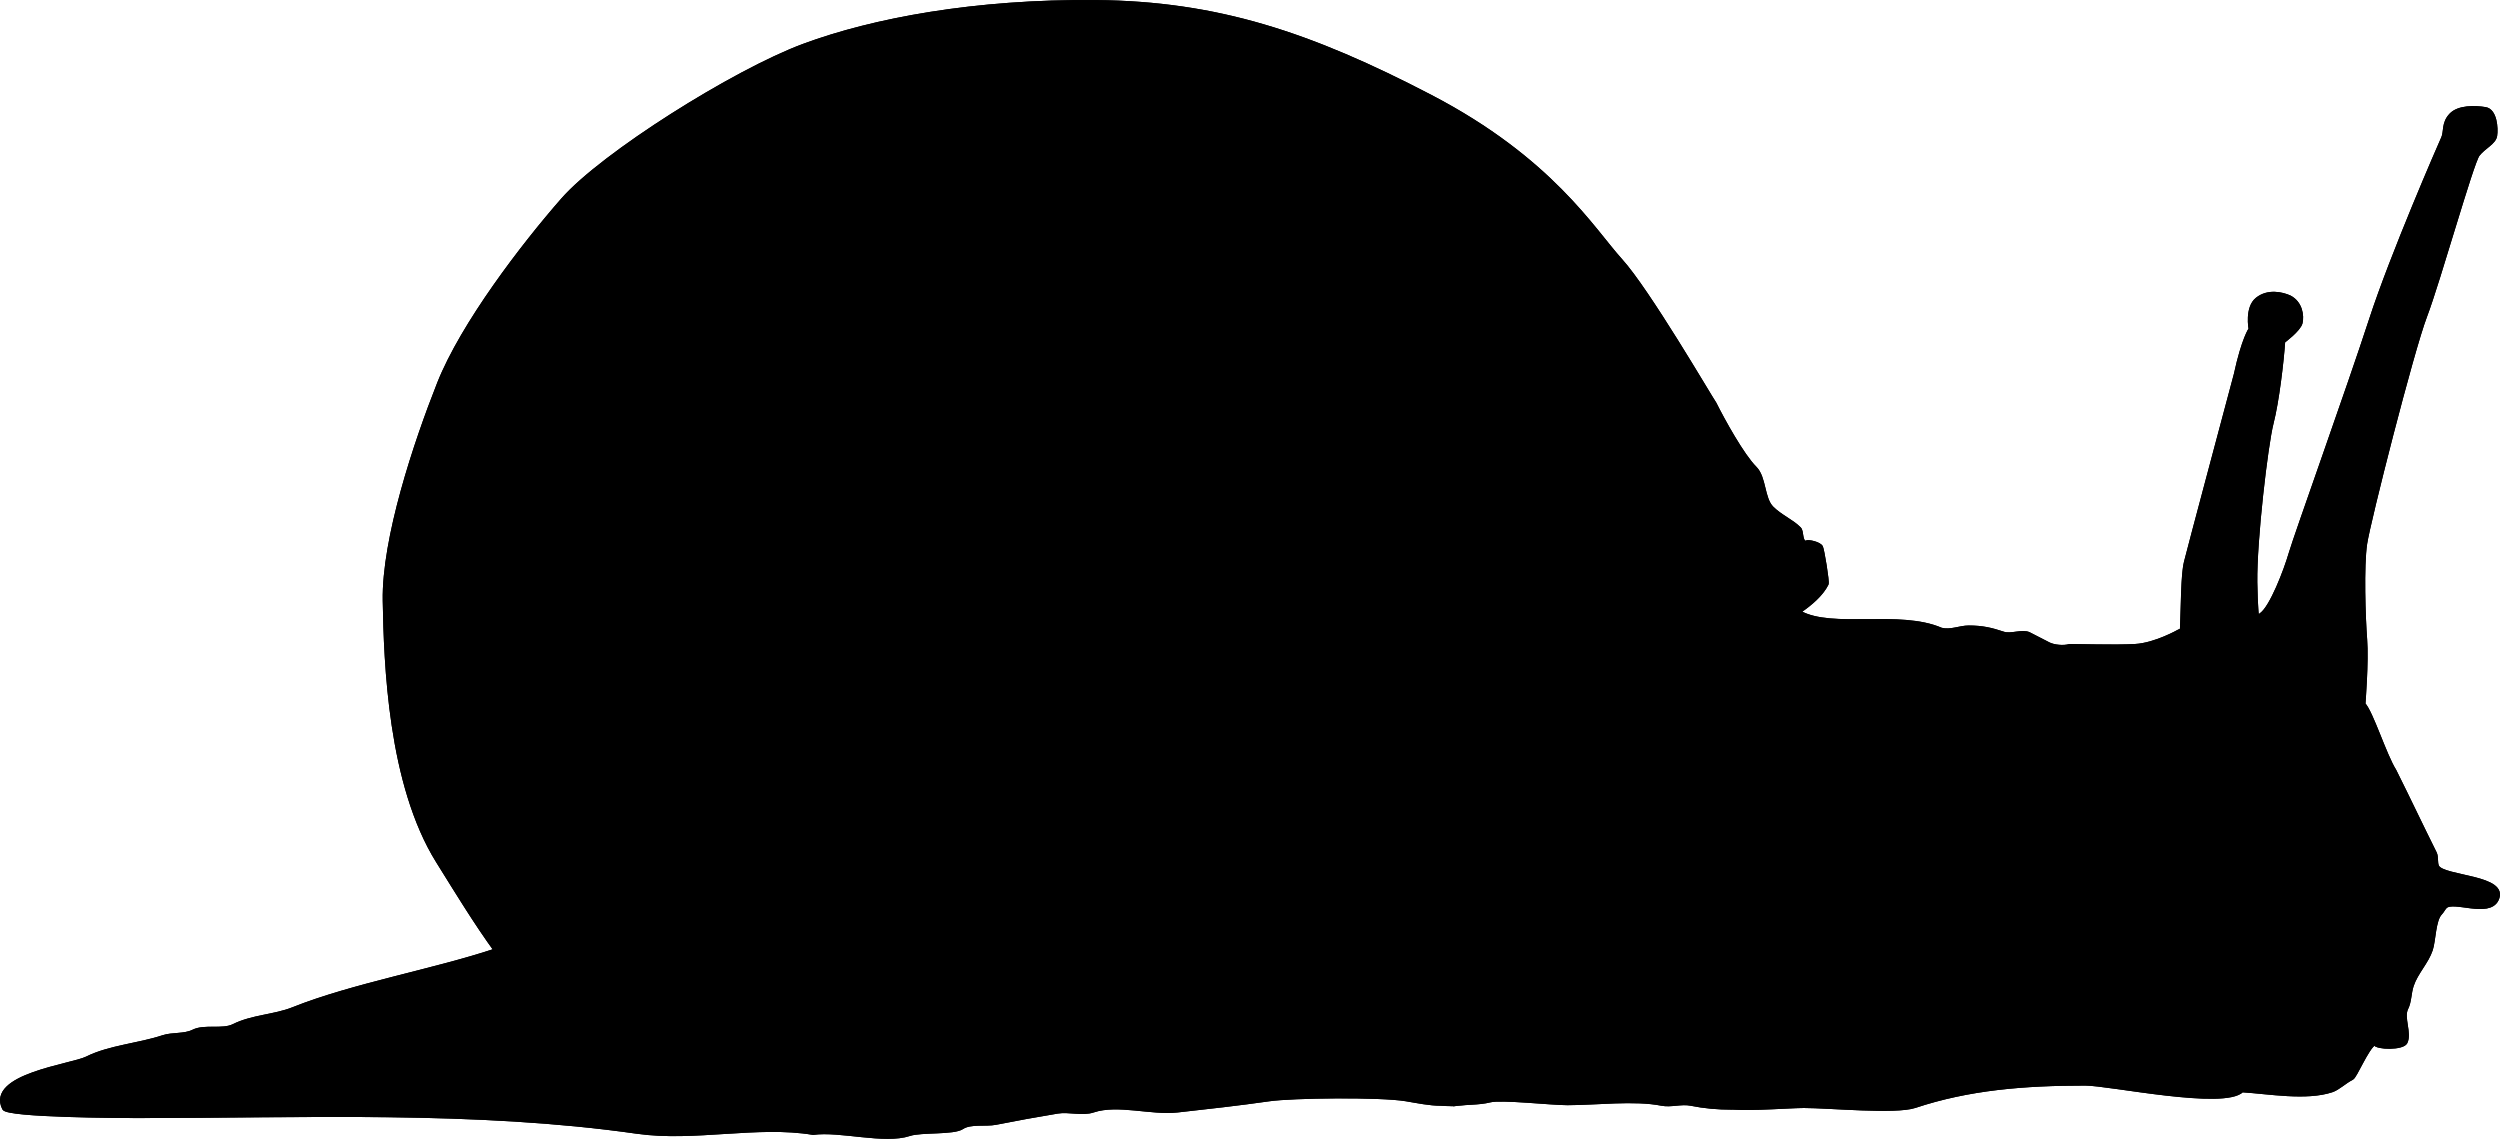
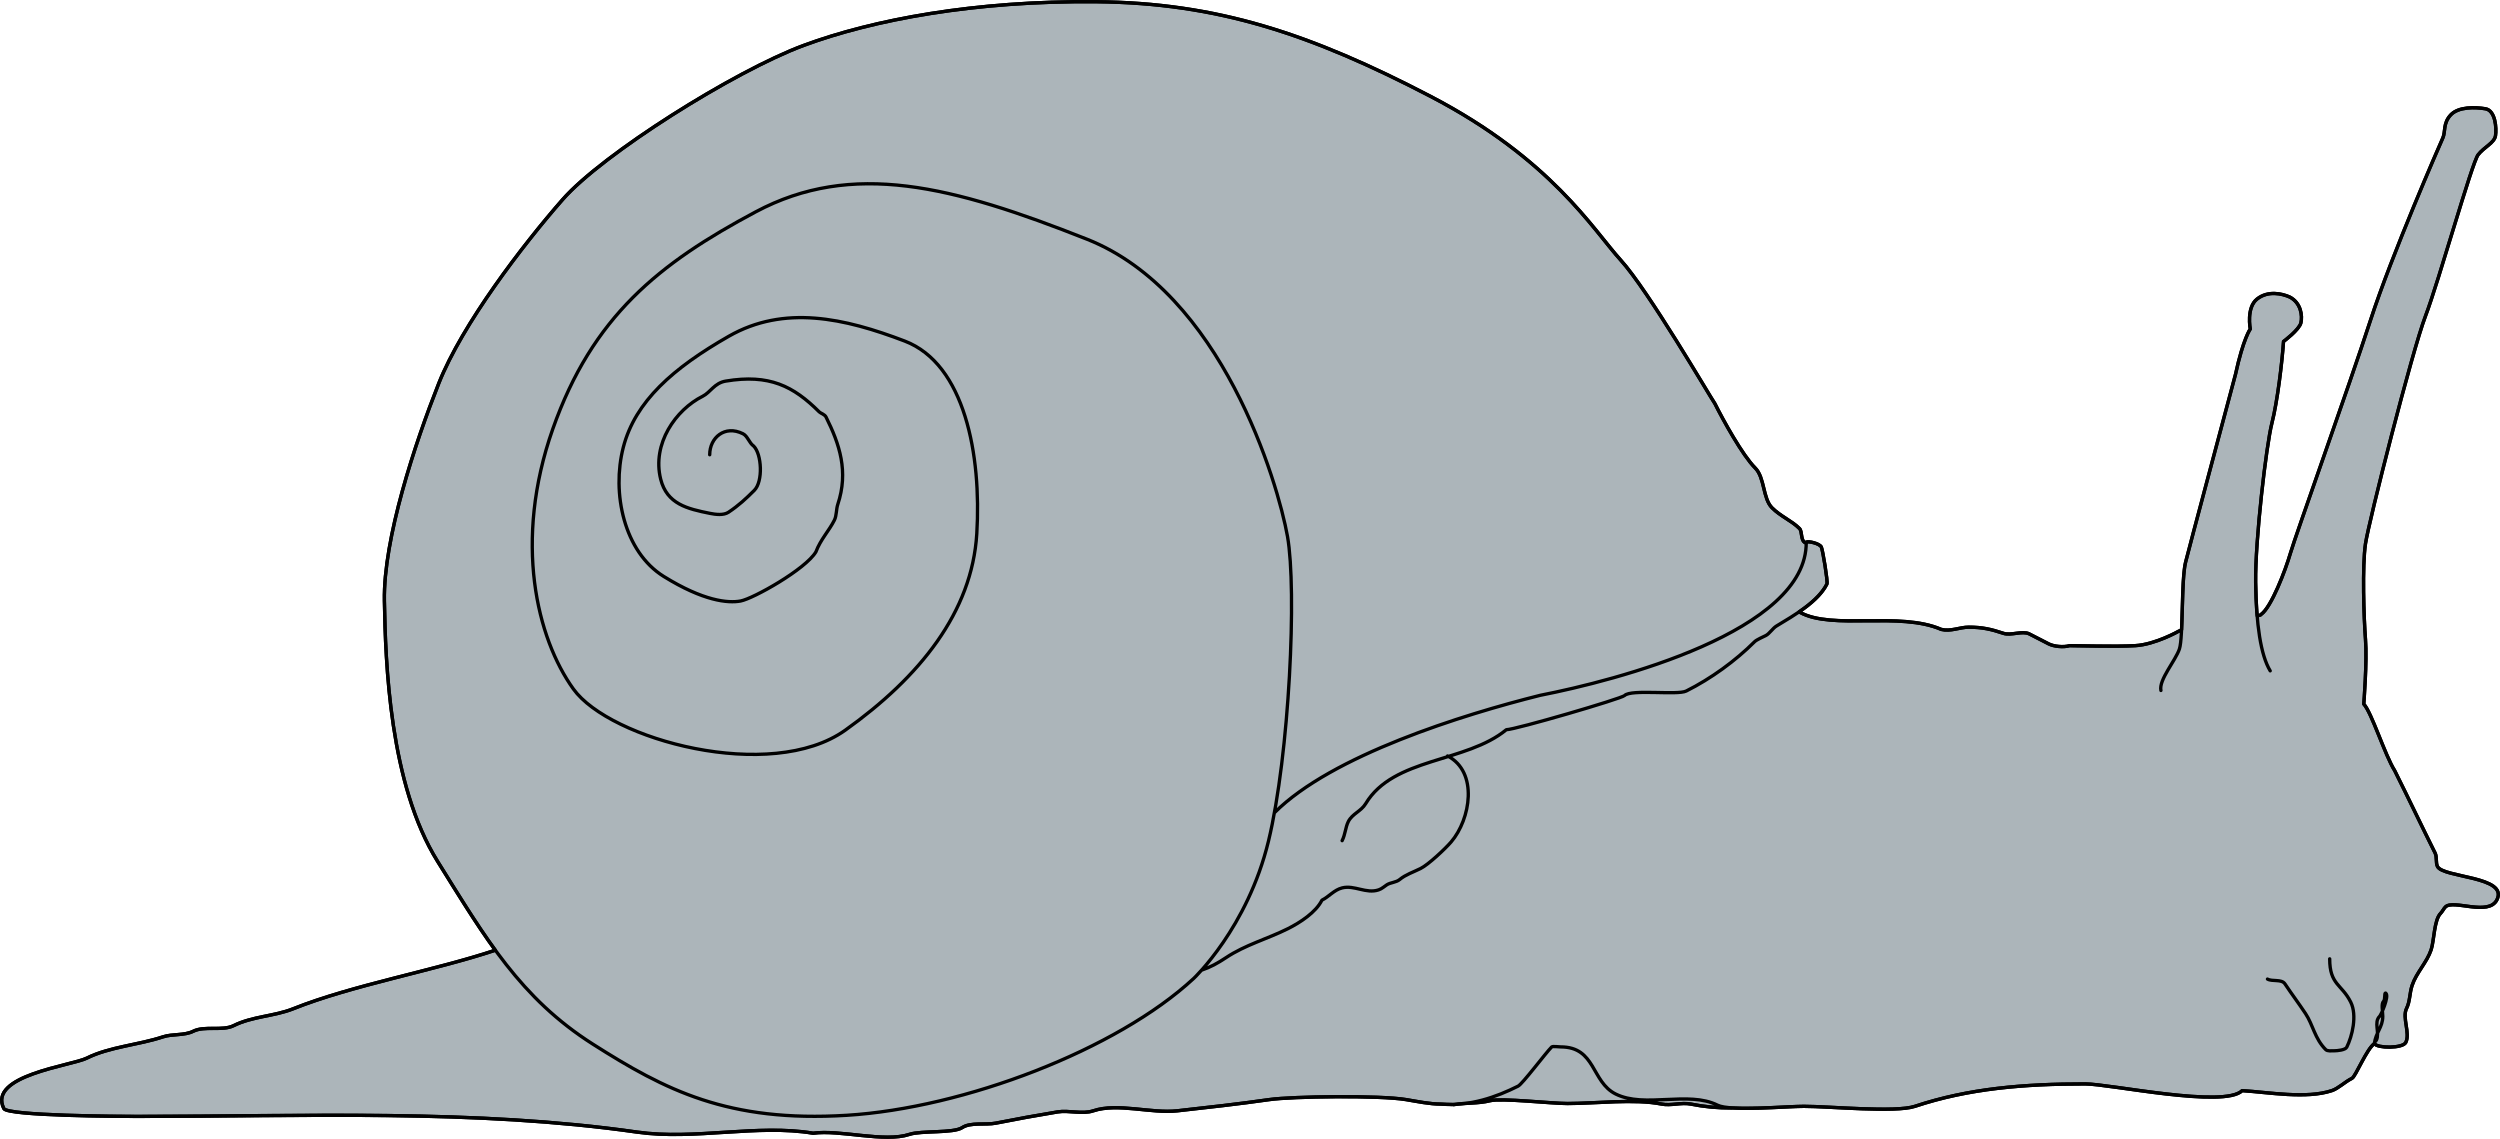
<svg xmlns="http://www.w3.org/2000/svg" version="1.1" width="210.761mm" height="96.013mm" viewBox="0 0 210.761 96.013" id="svg135">
  <defs id="defs129" />
  <g transform="translate(21.48688,-119.0751)" id="layer1">
-     <path d="m 124.625,212.483 c 1.842,0.11 4.841,-0.139 5.967,-0.139 2.14,0 7.727,0.543 9.355,0 4.53,-1.51 9.198,-1.89 14.363,-1.89 2.054,0 11.727,2.069 13.229,0.567 2.228,0.138 5.41,0.717 7.56,-10e-6 0.549,-0.183 1.08,-0.729 1.701,-1.039 0.3,-0.15 1.243,-2.498 1.89,-2.929 0.203,0.406 2.385,0.421 2.641,-0.092 0.392,-0.785 -0.322,-2.097 0.067,-2.873 0.297,-0.593 0.245,-1.27 0.468,-1.938 0.358,-1.073 1.251,-1.948 1.604,-3.007 0.258,-0.774 0.244,-2.516 0.802,-3.074 0.135,-0.135 0.266,-0.4 0.401,-0.535 0.66,-0.66 3.638,0.809 4.343,-0.601 0.993,-1.985 -4.534,-1.852 -5.011,-2.806 -0.164,-0.328 -0.029,-0.792 -0.2,-1.136 -1.088,-2.176 -2.205,-4.543 -3.408,-6.949 -0.825,-1.304 -1.935,-4.887 -2.606,-5.613 0,0 0.286,-3.6 0.145,-5.442 -0.142,-1.843 -0.283,-6.189 0,-8.079 0.283,-1.89 3.921,-16.206 5.055,-19.182 1.134,-2.977 3.921,-12.946 4.441,-13.607 0.52,-0.661 1.37,-0.992 1.465,-1.606 0.095,-0.614 0,-2.126 -0.85,-2.268 -0.85,-0.142 -2.268,-0.189 -2.929,0.52 -0.661,0.709 -0.425,1.417 -0.661,1.937 -0.236,0.52 -4.299,9.827 -6.095,15.355 -1.795,5.528 -6.331,18.19 -6.756,19.655 -0.425,1.465 -1.606,4.536 -2.457,5.15 -0.067,0.098 -0.182,0.079 -0.26,0.118 l -0.087,0.009 c -0.071,-0.856 -0.112,-1.799 -0.126,-2.82 -0.047,-3.544 0.898,-11.576 1.37,-13.418 0.472,-1.843 0.862,-5.162 0.98,-6.886 0,0 1.325,-0.982 1.465,-1.571 0.14,-0.589 0.012,-1.677 -0.933,-2.173 -0.65,-0.295 -1.843,-0.567 -2.764,0.165 -0.921,0.732 -0.573,2.528 -0.573,2.528 0,0 -0.588,0.796 -1.246,3.827 -0.992,3.733 -3.827,14.316 -4.205,15.828 -0.269,1.077 -0.251,3.832 -0.337,5.687 l -0.229,0.124 c 0,0 -1.984,1.134 -3.685,1.228 -1.701,0.095 -4.866,0 -5.528,0 -0.512,0.159 -1.337,0.064 -1.748,-0.142 -0.449,-0.225 -1.163,-0.605 -1.654,-0.85 -0.576,-0.288 -1.542,0.163 -2.173,-0.047 -1.035,-0.345 -1.783,-0.52 -2.929,-0.52 -0.76,0 -1.524,0.387 -2.315,0.189 -3.525,-1.533 -9.174,0.08 -11.918,-1.441 l -0.063,-0.037 c 0.984,-0.676 1.895,-1.453 2.343,-2.349 0.093,-0.185 -0.36,-2.893 -0.472,-3.118 -0.149,-0.298 -1.074,-0.515 -1.272,-0.413 l -0.004,0.082 c -0.516,-0.14 -0.299,-0.96 -0.567,-1.228 -0.672,-0.672 -1.585,-1.018 -2.315,-1.748 -0.784,-0.784 -0.607,-2.544 -1.417,-3.355 -1.081,-1.081 -2.711,-4.052 -3.402,-5.433 -0.425,-0.614 -5.622,-9.544 -7.938,-12.095 -2.315,-2.551 -5.859,-8.504 -16.017,-13.796 -10.158,-5.292 -18.001,-7.89 -28.206,-7.985 -10.205,-0.095 -18.804,1.512 -24.663,3.685 -5.859,2.173 -16.962,9.166 -20.316,12.993 -3.355,3.827 -8.457,10.489 -10.442,15.497 -1.984,5.008 -4.677,13.087 -4.583,18.332 0.094,5.244 0.425,15.45 4.488,21.97 1.718,2.757 3.233,5.243 4.861,7.487 -5.203,1.731 -12.03,2.931 -17.05,4.939 -1.57,0.628 -3.438,0.632 -5.008,1.417 -0.944,0.472 -2.445,-0.006 -3.402,0.472 -0.754,0.377 -1.763,0.21 -2.551,0.472 -2.062,0.687 -4.514,0.84 -6.426,1.795 -1.28,0.64 -8.391,1.454 -6.993,4.252 0.308,0.616 9.817,0.661 11.245,0.661 14.134,0 28.493,-0.627 42.144,1.323 4.823,0.689 10.184,-0.692 14.836,0.095 2.265,-0.319 6.004,0.802 8.126,0.095 0.991,-0.33 3.711,-0.08 4.441,-0.567 0.706,-0.471 1.986,-0.208 2.835,-0.378 1.721,-0.344 3.497,-0.662 5.197,-0.945 0.978,-0.163 2.084,0.219 3.024,-0.095 2.064,-0.688 4.879,0.245 7.087,0 2.607,-0.29 5.134,-0.571 7.749,-0.945 1.927,-0.275 9.317,-0.369 11.528,0 0.941,0.157 1.987,0.378 2.929,0.378 l 1.087,0.047 c 1.008,-0.168 2.071,-0.081 3.071,-0.331 0.952,-0.238 5.149,0.236 6.52,0.236 2.393,0 5.657,-0.409 7.938,0.047 0.787,0.157 1.669,-0.157 2.457,0 1.175,0.235 2.244,0.331 3.496,0.331" id="path4544" style="color:#000000;display:inline;overflow:visible;visibility:visible;fill:#000000;fill-opacity:1;fill-rule:evenodd;stroke:#000000;stroke-width:0.282;stroke-linecap:round;stroke-linejoin:round;stroke-miterlimit:4;stroke-dasharray:none;stroke-dashoffset:0;stroke-opacity:1;marker:none;enable-background:accumulate" />
+     <path d="m 124.625,212.483 c 1.842,0.11 4.841,-0.139 5.967,-0.139 2.14,0 7.727,0.543 9.355,0 4.53,-1.51 9.198,-1.89 14.363,-1.89 2.054,0 11.727,2.069 13.229,0.567 2.228,0.138 5.41,0.717 7.56,-10e-6 0.549,-0.183 1.08,-0.729 1.701,-1.039 0.3,-0.15 1.243,-2.498 1.89,-2.929 0.203,0.406 2.385,0.421 2.641,-0.092 0.392,-0.785 -0.322,-2.097 0.067,-2.873 0.297,-0.593 0.245,-1.27 0.468,-1.938 0.358,-1.073 1.251,-1.948 1.604,-3.007 0.258,-0.774 0.244,-2.516 0.802,-3.074 0.135,-0.135 0.266,-0.4 0.401,-0.535 0.66,-0.66 3.638,0.809 4.343,-0.601 0.993,-1.985 -4.534,-1.852 -5.011,-2.806 -0.164,-0.328 -0.029,-0.792 -0.2,-1.136 -1.088,-2.176 -2.205,-4.543 -3.408,-6.949 -0.825,-1.304 -1.935,-4.887 -2.606,-5.613 0,0 0.286,-3.6 0.145,-5.442 -0.142,-1.843 -0.283,-6.189 0,-8.079 0.283,-1.89 3.921,-16.206 5.055,-19.182 1.134,-2.977 3.921,-12.946 4.441,-13.607 0.52,-0.661 1.37,-0.992 1.465,-1.606 0.095,-0.614 0,-2.126 -0.85,-2.268 -0.85,-0.142 -2.268,-0.189 -2.929,0.52 -0.661,0.709 -0.425,1.417 -0.661,1.937 -0.236,0.52 -4.299,9.827 -6.095,15.355 -1.795,5.528 -6.331,18.19 -6.756,19.655 -0.425,1.465 -1.606,4.536 -2.457,5.15 -0.067,0.098 -0.182,0.079 -0.26,0.118 l -0.087,0.009 c -0.071,-0.856 -0.112,-1.799 -0.126,-2.82 -0.047,-3.544 0.898,-11.576 1.37,-13.418 0.472,-1.843 0.862,-5.162 0.98,-6.886 0,0 1.325,-0.982 1.465,-1.571 0.14,-0.589 0.012,-1.677 -0.933,-2.173 -0.65,-0.295 -1.843,-0.567 -2.764,0.165 -0.921,0.732 -0.573,2.528 -0.573,2.528 0,0 -0.588,0.796 -1.246,3.827 -0.992,3.733 -3.827,14.316 -4.205,15.828 -0.269,1.077 -0.251,3.832 -0.337,5.687 l -0.229,0.124 c 0,0 -1.984,1.134 -3.685,1.228 -1.701,0.095 -4.866,0 -5.528,0 -0.512,0.159 -1.337,0.064 -1.748,-0.142 -0.449,-0.225 -1.163,-0.605 -1.654,-0.85 -0.576,-0.288 -1.542,0.163 -2.173,-0.047 -1.035,-0.345 -1.783,-0.52 -2.929,-0.52 -0.76,0 -1.524,0.387 -2.315,0.189 -3.525,-1.533 -9.174,0.08 -11.918,-1.441 l -0.063,-0.037 c 0.984,-0.676 1.895,-1.453 2.343,-2.349 0.093,-0.185 -0.36,-2.893 -0.472,-3.118 -0.149,-0.298 -1.074,-0.515 -1.272,-0.413 l -0.004,0.082 c -0.516,-0.14 -0.299,-0.96 -0.567,-1.228 -0.672,-0.672 -1.585,-1.018 -2.315,-1.748 -0.784,-0.784 -0.607,-2.544 -1.417,-3.355 -1.081,-1.081 -2.711,-4.052 -3.402,-5.433 -0.425,-0.614 -5.622,-9.544 -7.938,-12.095 -2.315,-2.551 -5.859,-8.504 -16.017,-13.796 -10.158,-5.292 -18.001,-7.89 -28.206,-7.985 -10.205,-0.095 -18.804,1.512 -24.663,3.685 -5.859,2.173 -16.962,9.166 -20.316,12.993 -3.355,3.827 -8.457,10.489 -10.442,15.497 -1.984,5.008 -4.677,13.087 -4.583,18.332 0.094,5.244 0.425,15.45 4.488,21.97 1.718,2.757 3.233,5.243 4.861,7.487 -5.203,1.731 -12.03,2.931 -17.05,4.939 -1.57,0.628 -3.438,0.632 -5.008,1.417 -0.944,0.472 -2.445,-0.006 -3.402,0.472 -0.754,0.377 -1.763,0.21 -2.551,0.472 -2.062,0.687 -4.514,0.84 -6.426,1.795 -1.28,0.64 -8.391,1.454 -6.993,4.252 0.308,0.616 9.817,0.661 11.245,0.661 14.134,0 28.493,-0.627 42.144,1.323 4.823,0.689 10.184,-0.692 14.836,0.095 2.265,-0.319 6.004,0.802 8.126,0.095 0.991,-0.33 3.711,-0.08 4.441,-0.567 0.706,-0.471 1.986,-0.208 2.835,-0.378 1.721,-0.344 3.497,-0.662 5.197,-0.945 0.978,-0.163 2.084,0.219 3.024,-0.095 2.064,-0.688 4.879,0.245 7.087,0 2.607,-0.29 5.134,-0.571 7.749,-0.945 1.927,-0.275 9.317,-0.369 11.528,0 0.941,0.157 1.987,0.378 2.929,0.378 l 1.087,0.047 c 1.008,-0.168 2.071,-0.081 3.071,-0.331 0.952,-0.238 5.149,0.236 6.52,0.236 2.393,0 5.657,-0.409 7.938,0.047 0.787,0.157 1.669,-0.157 2.457,0 1.175,0.235 2.244,0.331 3.496,0.331" id="path4544" style="color:#000000;display:inline;overflow:visible;visibility:visible;fill:#ACB5BA;fill-opacity:1;fill-rule:evenodd;stroke:#000000;stroke-width:0.282;stroke-linecap:round;stroke-linejoin:round;stroke-miterlimit:4;stroke-dasharray:none;stroke-dashoffset:0;stroke-opacity:1;marker:none;enable-background:accumulate" />
    <path d="m 169.671,201.615 c 0.396,0.232 1.19,-0.019 1.47,0.401 0.611,0.916 1.126,1.588 1.737,2.506 0.637,0.956 0.768,2.104 1.704,3.04 0.145,0.145 0.479,0.1 0.702,0.1 0.276,0 0.951,-0.065 1.069,-0.301 0.456,-0.913 0.898,-2.681 0.334,-3.809 -0.759,-1.517 -1.771,-1.443 -1.771,-3.642 m -74.368,-17.105 c 2.613,1.348 1.94,5.338 0.301,7.25 -0.499,0.582 -1.916,1.91 -2.572,2.238 -0.622,0.311 -1.263,0.513 -1.771,0.935 -0.287,0.239 -0.756,0.239 -1.069,0.434 -0.218,0.137 -0.413,0.338 -0.702,0.434 -1.055,0.352 -2.038,-0.426 -3.074,-0.167 -0.677,0.169 -1.108,0.738 -1.704,1.036 -0.51,1.023 -1.833,1.885 -2.873,2.405 -1.733,0.866 -3.594,1.36 -5.212,2.439 -0.696,0.464 -1.318,0.808 -2.059,1.055 m 6.143,-13.275 c 4.831,-4.831 15.886,-8.266 22.41,-9.897 6.293,-1.231 22.517,-5.386 22.419,-12.916 0.197,-0.102 1.123,0.115 1.272,0.413 0.112,0.225 0.565,2.933 0.472,3.118 -0.74,1.479 -2.741,2.636 -4.252,3.544 -0.321,0.193 -0.593,0.651 -0.898,0.803 -0.199,0.099 -0.778,0.353 -0.945,0.52 -1.615,1.615 -3.687,3.119 -5.764,4.158 -0.746,0.373 -4.644,-0.175 -5.197,0.378 -0.269,0.269 -9.222,2.882 -9.969,2.882 -3.391,2.803 -9.51,2.322 -11.859,6.237 -0.387,0.645 -1.135,0.852 -1.465,1.512 -0.245,0.489 -0.246,1.06 -0.52,1.606 m 9.402,22.253 c 1.008,-0.168 2.071,-0.081 3.071,-0.331 0.952,-0.238 5.149,0.236 6.52,0.236 2.393,0 5.657,-0.409 7.938,0.047 0.787,0.157 1.669,-0.157 2.457,0 1.175,0.235 2.244,0.331 3.496,0.331 m 45.357,-36.853 c -0.803,-1.323 -1.181,-3.921 -1.228,-7.465 -0.047,-3.544 0.898,-11.576 1.37,-13.418 0.472,-1.843 0.862,-5.162 0.98,-6.886 0,0 1.325,-0.982 1.465,-1.571 0.14,-0.589 0.012,-1.677 -0.933,-2.173 -0.65,-0.295 -1.843,-0.567 -2.764,0.165 -0.921,0.732 -0.573,2.528 -0.573,2.528 0,0 -0.588,0.796 -1.246,3.827 -0.992,3.733 -3.827,14.316 -4.205,15.828 -0.378,1.512 -0.189,6.331 -0.52,7.323 -0.331,0.992 -1.748,2.599 -1.559,3.496 M 20.255,199.184 c -5.193,1.731 -12.02,2.931 -17.041,4.939 -1.57,0.628 -3.438,0.632 -5.008,1.417 -0.944,0.472 -2.445,-0.006 -3.402,0.472 -0.754,0.377 -1.763,0.21 -2.551,0.472 -2.062,0.687 -4.514,0.84 -6.426,1.795 -1.28,0.64 -8.391,1.454 -6.993,4.252 0.308,0.616 9.817,0.661 11.245,0.661 14.134,0 28.493,-0.627 42.144,1.323 4.823,0.689 10.184,-0.692 14.836,0.095 2.265,-0.319 6.004,0.802 8.126,0.095 0.991,-0.33 3.711,-0.08 4.441,-0.567 0.706,-0.471 1.986,-0.208 2.835,-0.378 1.721,-0.344 3.497,-0.662 5.197,-0.945 0.978,-0.163 2.084,0.219 3.024,-0.095 2.064,-0.688 4.879,0.245 7.087,0 2.607,-0.29 5.134,-0.571 7.749,-0.945 1.927,-0.275 9.317,-0.369 11.528,0 0.941,0.157 1.987,0.378 2.929,0.378 2.494,0.207 4.715,-0.609 6.52,-1.512 0.374,-0.187 2.321,-2.793 2.835,-3.307 0.07,-0.07 0.656,0 0.756,0 2.967,0 2.569,2.938 4.63,3.969 2.451,1.226 6.112,-0.298 8.599,0.945 1.052,0.526 5.791,0.095 7.276,0.095 2.14,0 7.727,0.543 9.355,0 4.53,-1.51 9.198,-1.89 14.363,-1.89 2.054,0 11.727,2.069 13.229,0.567 2.228,0.138 5.41,0.717 7.56,-1e-5 0.549,-0.183 1.08,-0.729 1.701,-1.039 0.3,-0.15 1.243,-2.498 1.89,-2.929 0.089,-0.913 0.703,-1.355 0.703,-2.297 0,-0.42 -0.155,-1.048 0.067,-1.27 0.164,-0.164 0.036,-0.833 0.2,-0.668 0.276,0.276 -0.4,1.803 -0.535,1.938 -0.512,0.512 0.026,1.379 -0.267,2.005 -0.048,0.102 -0.219,0.192 -0.169,0.292 0.203,0.406 2.385,0.421 2.641,-0.092 0.392,-0.785 -0.322,-2.097 0.067,-2.873 0.297,-0.593 0.245,-1.27 0.468,-1.938 0.358,-1.073 1.251,-1.948 1.604,-3.007 0.258,-0.774 0.244,-2.516 0.802,-3.074 0.135,-0.135 0.266,-0.4 0.401,-0.535 0.66,-0.66 3.638,0.809 4.343,-0.601 0.993,-1.985 -4.534,-1.852 -5.011,-2.806 -0.164,-0.328 -0.029,-0.792 -0.2,-1.136 -1.088,-2.176 -2.205,-4.543 -3.408,-6.949 -0.825,-1.304 -1.935,-4.887 -2.606,-5.613 0,0 0.286,-3.6 0.145,-5.442 -0.142,-1.843 -0.283,-6.189 0,-8.079 0.283,-1.89 3.921,-16.206 5.055,-19.182 1.134,-2.977 3.921,-12.946 4.441,-13.607 0.52,-0.661 1.37,-0.992 1.465,-1.606 0.095,-0.614 0,-2.126 -0.85,-2.268 -0.85,-0.142 -2.268,-0.189 -2.929,0.52 -0.661,0.709 -0.425,1.417 -0.661,1.937 -0.236,0.52 -4.299,9.827 -6.095,15.355 -1.795,5.528 -6.331,18.19 -6.756,19.655 -0.425,1.465 -1.606,4.536 -2.457,5.15 -0.067,0.098 -0.182,0.079 -0.26,0.118 m -6.685,1.299 c 0,0 -1.984,1.134 -3.685,1.228 -1.701,0.095 -4.866,0 -5.528,0 -0.512,0.159 -1.337,0.064 -1.748,-0.142 -0.449,-0.225 -1.163,-0.605 -1.654,-0.85 -0.576,-0.288 -1.542,0.163 -2.173,-0.047 -1.035,-0.345 -1.783,-0.52 -2.929,-0.52 -0.76,0 -1.524,0.387 -2.315,0.189 -3.525,-1.533 -9.174,0.08 -11.918,-1.441 m 0.532,-5.835 c -0.516,-0.14 -0.299,-0.96 -0.567,-1.228 -0.672,-0.672 -1.585,-1.018 -2.315,-1.748 -0.784,-0.784 -0.607,-2.544 -1.417,-3.355 -1.081,-1.081 -2.711,-4.052 -3.402,-5.433 -0.425,-0.614 -5.622,-9.544 -7.938,-12.095 -2.315,-2.551 -5.859,-8.504 -16.017,-13.796 -10.158,-5.292 -18.001,-7.89 -28.206,-7.985 -10.205,-0.095 -18.804,1.512 -24.663,3.685 -5.859,2.173 -16.962,9.166 -20.316,12.993 -3.355,3.827 -8.457,10.489 -10.442,15.497 -1.984,5.008 -4.677,13.087 -4.583,18.332 0.094,5.244 0.425,15.45 4.488,21.97 4.063,6.52 6.993,11.528 13.087,15.403 6.095,3.874 11.387,6.615 21.403,6 9.865,-0.605 22.767,-5.519 29.25,-11.536 0,0 4.533,-4.258 6.304,-11.575 1.771,-7.316 2.405,-21.181 1.604,-25.691 -0.802,-4.51 -5.512,-20.546 -16.905,-25.057 -11.392,-4.51 -19.778,-6.648 -27.93,-2.305 -8.152,4.343 -13.764,8.82 -17.105,18.308 -3.341,9.488 -1.336,17.64 1.737,21.916 3.074,4.276 16.638,7.951 22.918,3.475 6.281,-4.477 10.691,-9.956 11.092,-16.571 0.401,-6.615 -1.002,-14.299 -6.08,-16.237 -5.078,-1.938 -10.156,-3.074 -14.833,-0.401 -4.677,2.673 -7.884,5.479 -8.887,9.354 -1.002,3.875 0.067,8.82 3.408,10.891 3.341,2.071 5.412,2.272 6.481,2.071 1.069,-0.2 5.479,-2.673 6.348,-4.143 0.391,-1.044 1.114,-1.784 1.56,-2.677 0.19,-0.38 0.146,-0.909 0.283,-1.323 0.923,-2.768 0.154,-5.078 -0.992,-7.371 -0.109,-0.217 -0.454,-0.313 -0.567,-0.425 -2.184,-2.184 -4.219,-3.211 -7.89,-2.599 -0.95,0.158 -1.284,0.949 -1.937,1.276 -2.273,1.137 -4.292,3.999 -3.544,6.993 0.523,2.093 2.243,2.499 4.158,2.882 0.462,0.092 1.142,0.183 1.559,-0.095 0.865,-0.577 1.475,-1.145 2.173,-1.843 0.756,-0.756 0.629,-3.057 -0.047,-3.733 -0.387,-0.271 -0.508,-0.844 -0.904,-1.042 -1.538,-0.769 -2.806,0.333 -2.806,1.771" id="path4524" style="color:#000000;display:inline;overflow:visible;visibility:visible;fill:none;stroke:#000000;stroke-width:0.282;stroke-linecap:round;stroke-linejoin:round;stroke-miterlimit:4;stroke-dasharray:none;stroke-dashoffset:0;stroke-opacity:1;marker:none;enable-background:accumulate" />
  </g>
</svg>
